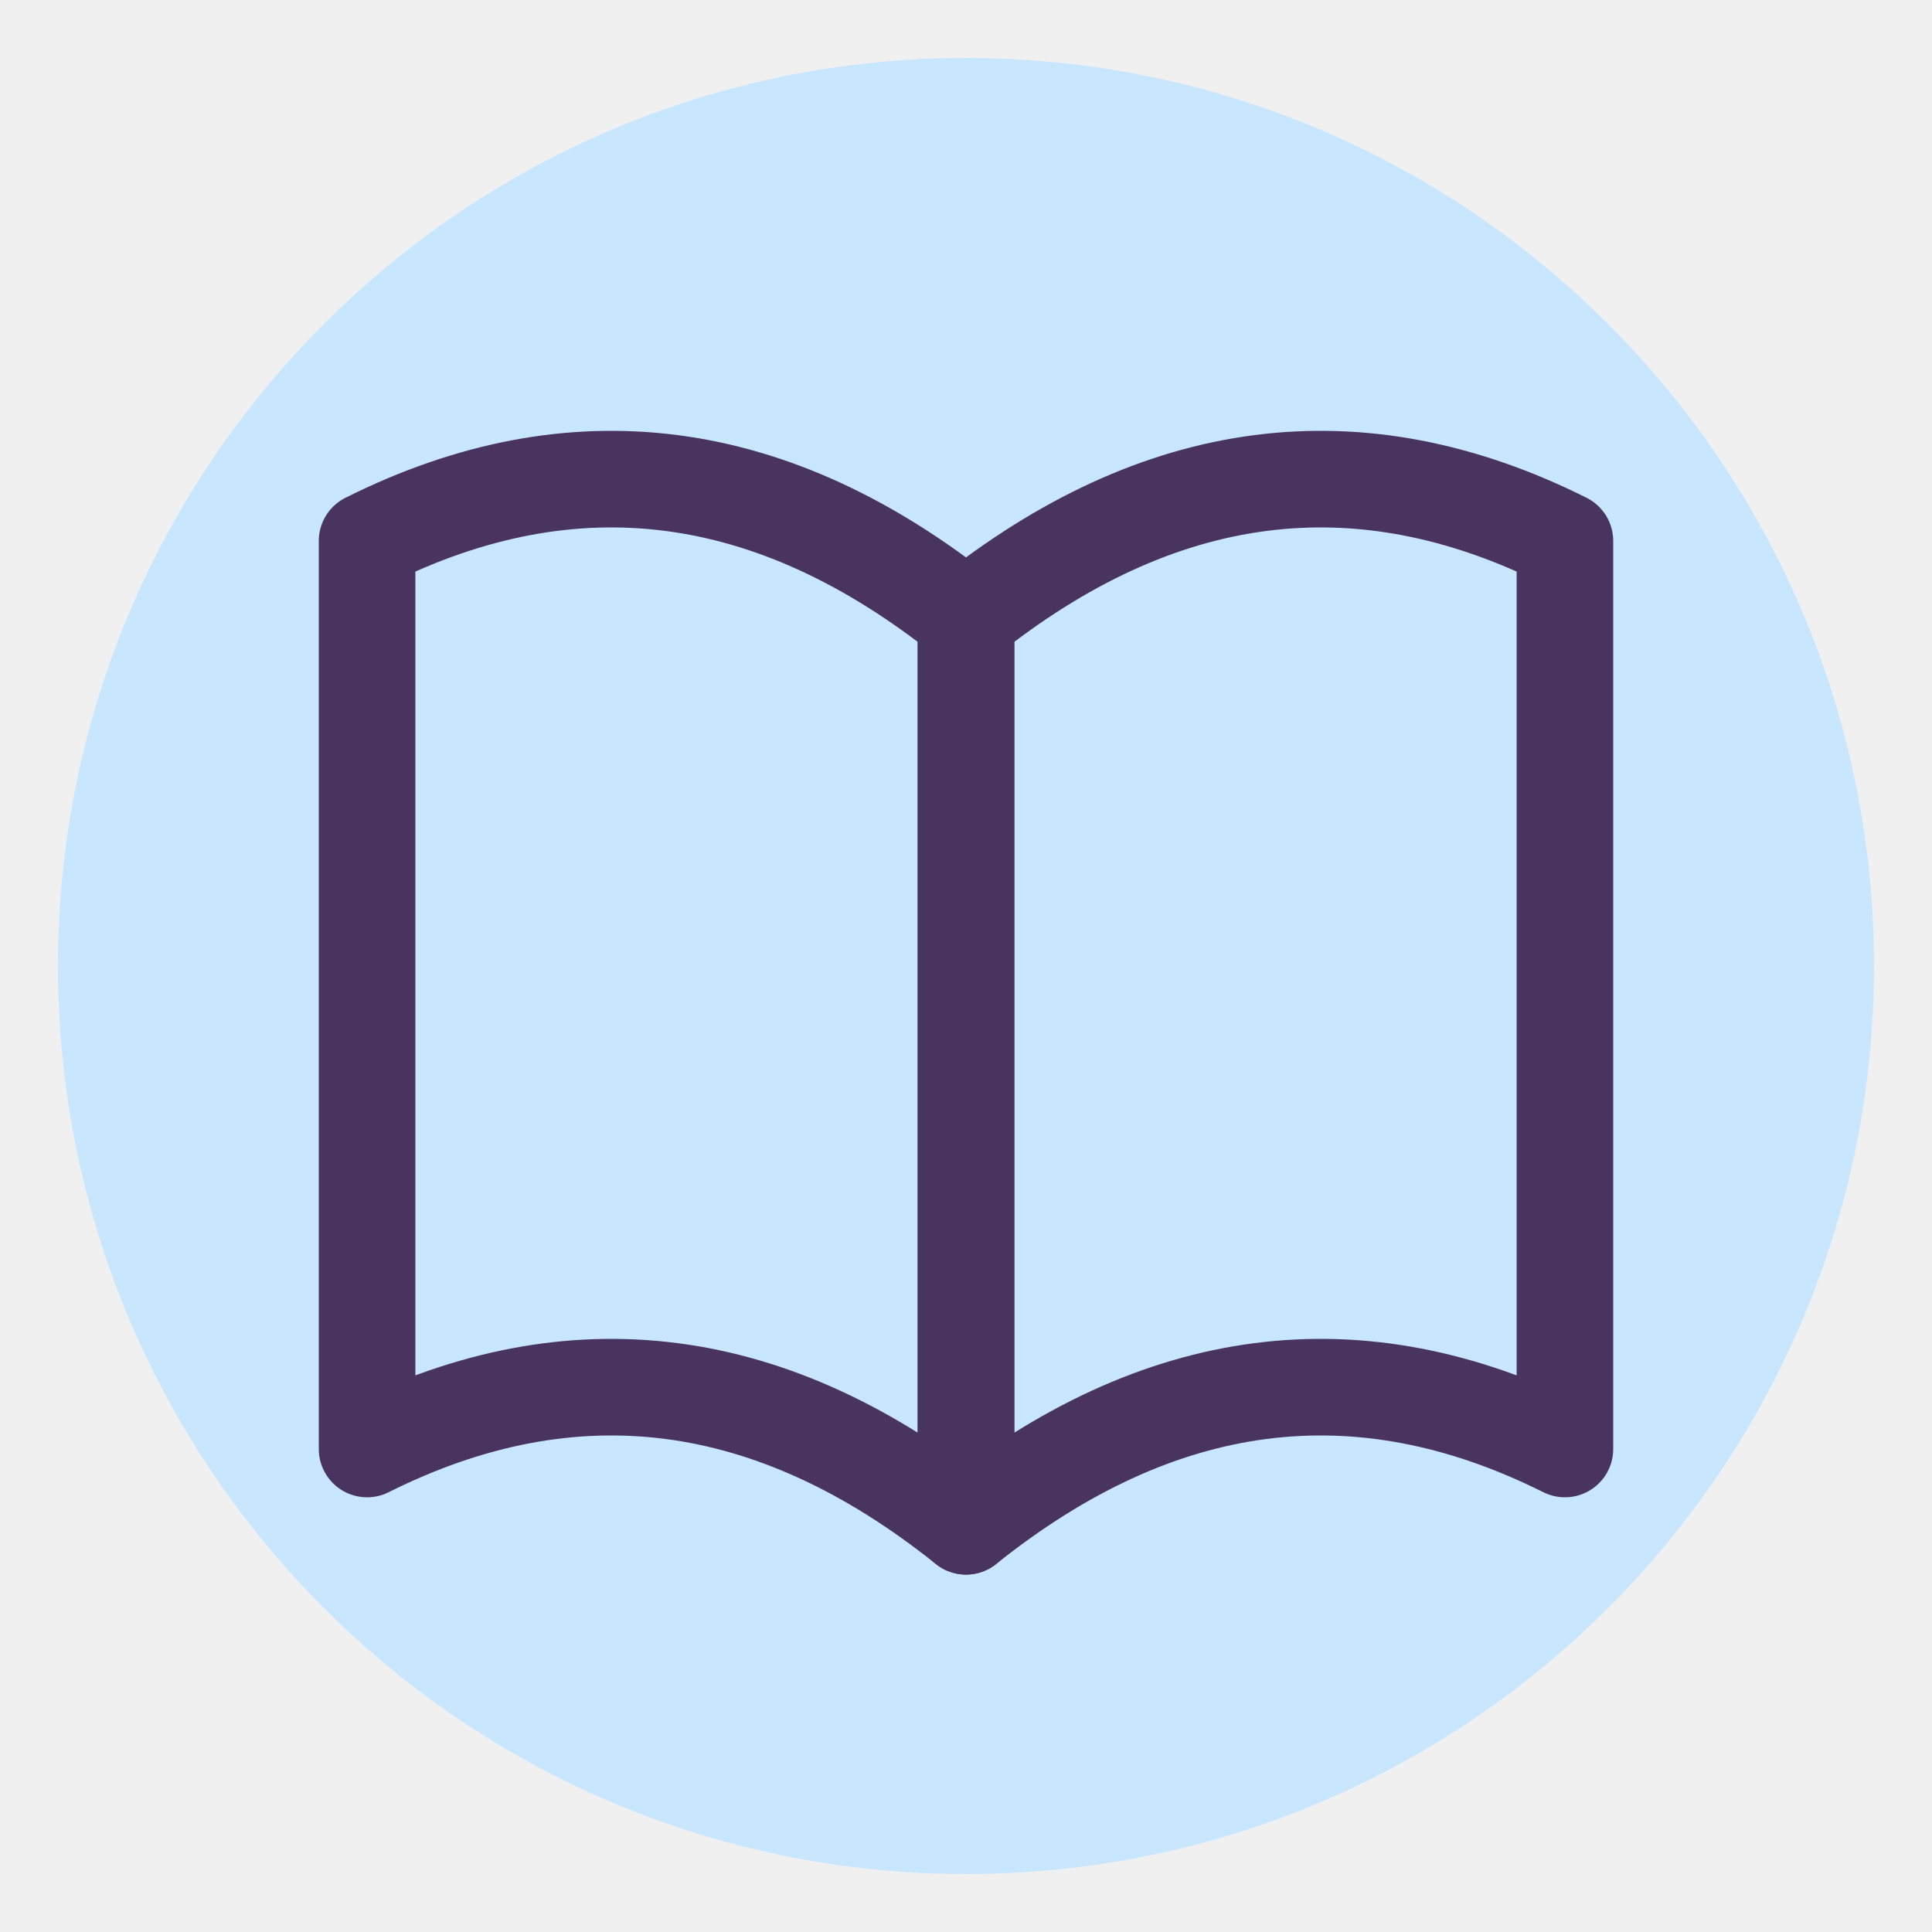
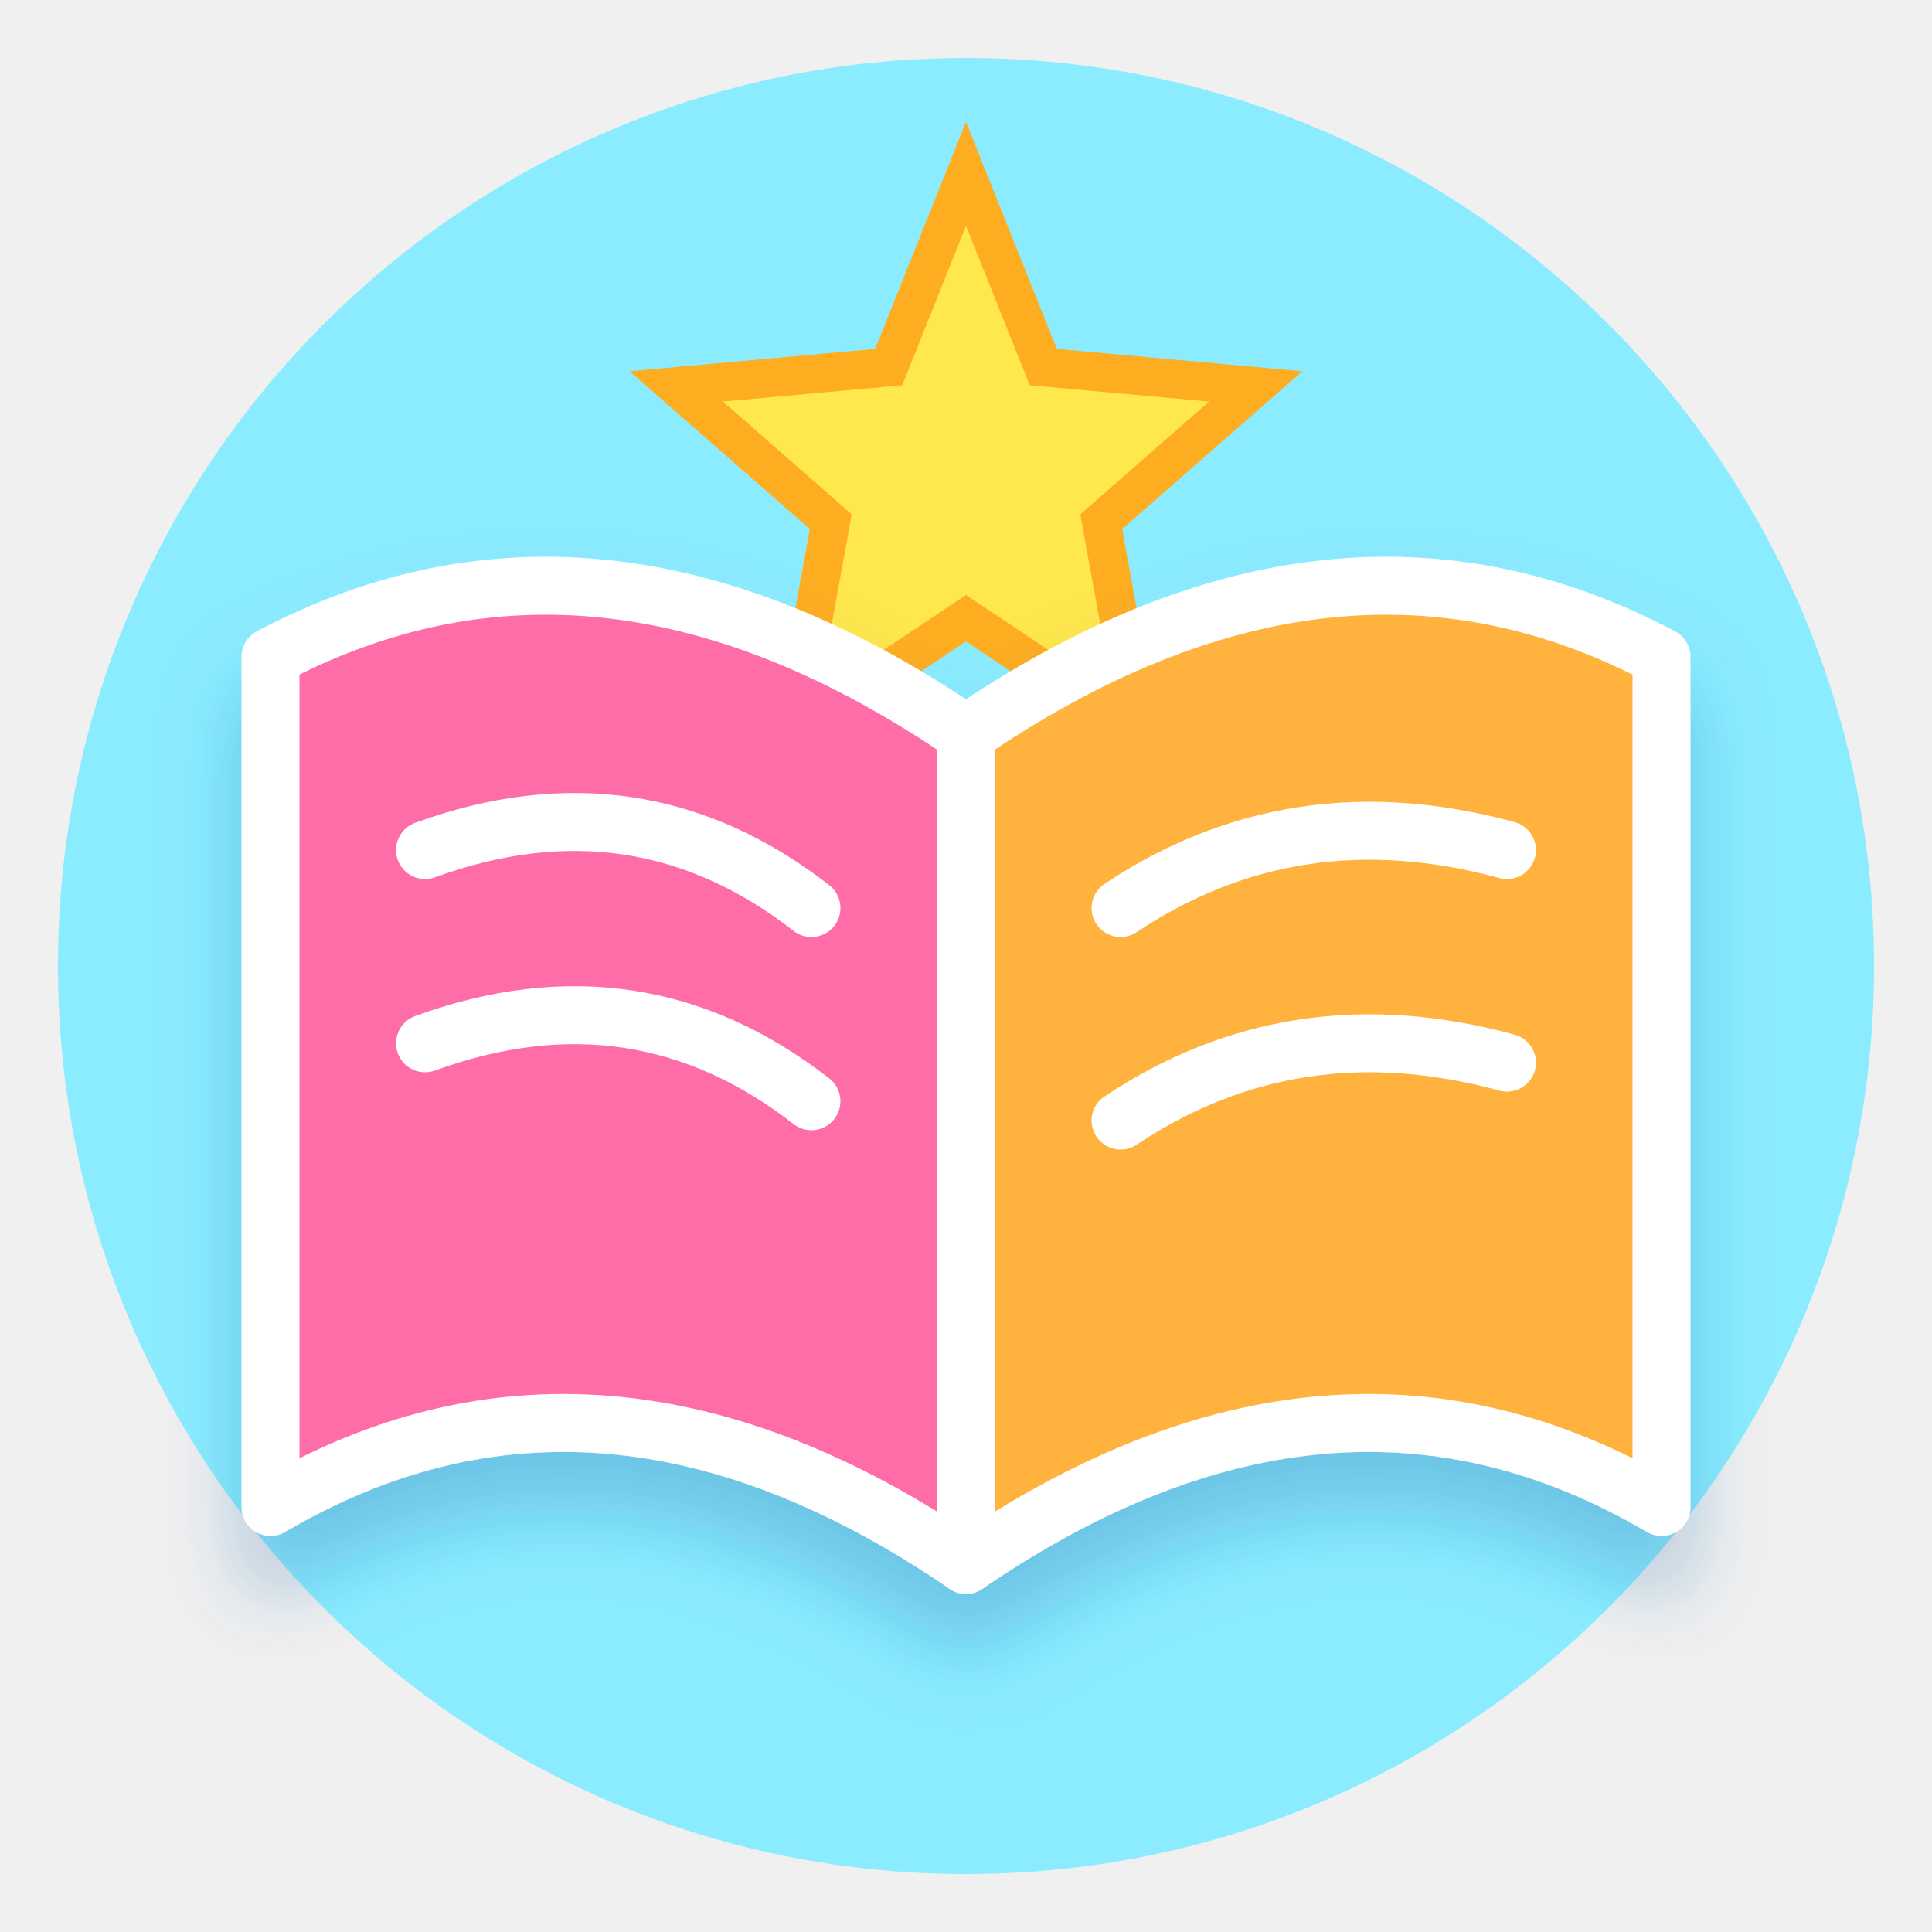
<svg xmlns="http://www.w3.org/2000/svg" viewBox="0 0 100 100">
-   <circle cx="50" cy="50" r="47" fill="#c8e7ff" />
-   <g fill="none" stroke="#49345f" stroke-width="5" stroke-linecap="round" stroke-linejoin="round">
-     <path d="M19 28q16-8 31 4v47q-15-12-31-4Zm62 0q-16-8-31 4v47q15-12 31-4Z" />
-     <path d="M50 32v47" />
+   <defs>
+     <linearGradient id="b" x2="0" y2="1">
+       <stop stop-color="#65e7ff" />
+       <stop offset="1" stop-color="#2689ff" />
+     </linearGradient>
+     <filter id="s" x="-30%" y="-30%" width="160%" height="160%">
+       <feDropShadow dx="0" dy="3" stdDeviation="2" flood-color="#2464a8" flood-opacity=".3" />
+     </filter>
+   </defs>
+   <circle cx="50" cy="50" r="47" fill="#8cecff" />
+   <path d="m50 9 4 10 11 1-8 7 2 11-9-6-9 6 2-11-8-7 11-1z" fill="#ffe84d" stroke="#ffad20" stroke-width="2" />
+   <g filter="url(#s)" stroke="#fff" stroke-width="3" stroke-linejoin="round">
+     <path d="M14 34q17-9 36 4v43Q31 68 14 78Z" fill="#ff6da9" />
+     <path d="M86 34q-17-9-36 4v43q19-13 36-3Z" fill="#ffb23e" />
+     <path d="M50 38v43" fill="none" stroke="#fff" />
  </g>
+   <path d="M22 44q11-4 20 3M22 54q11-4 20 3M58 47q9-6 20-3M58 58q9-6 20-3" fill="none" stroke="#fff" stroke-width="3" stroke-linecap="round" />
</svg>
